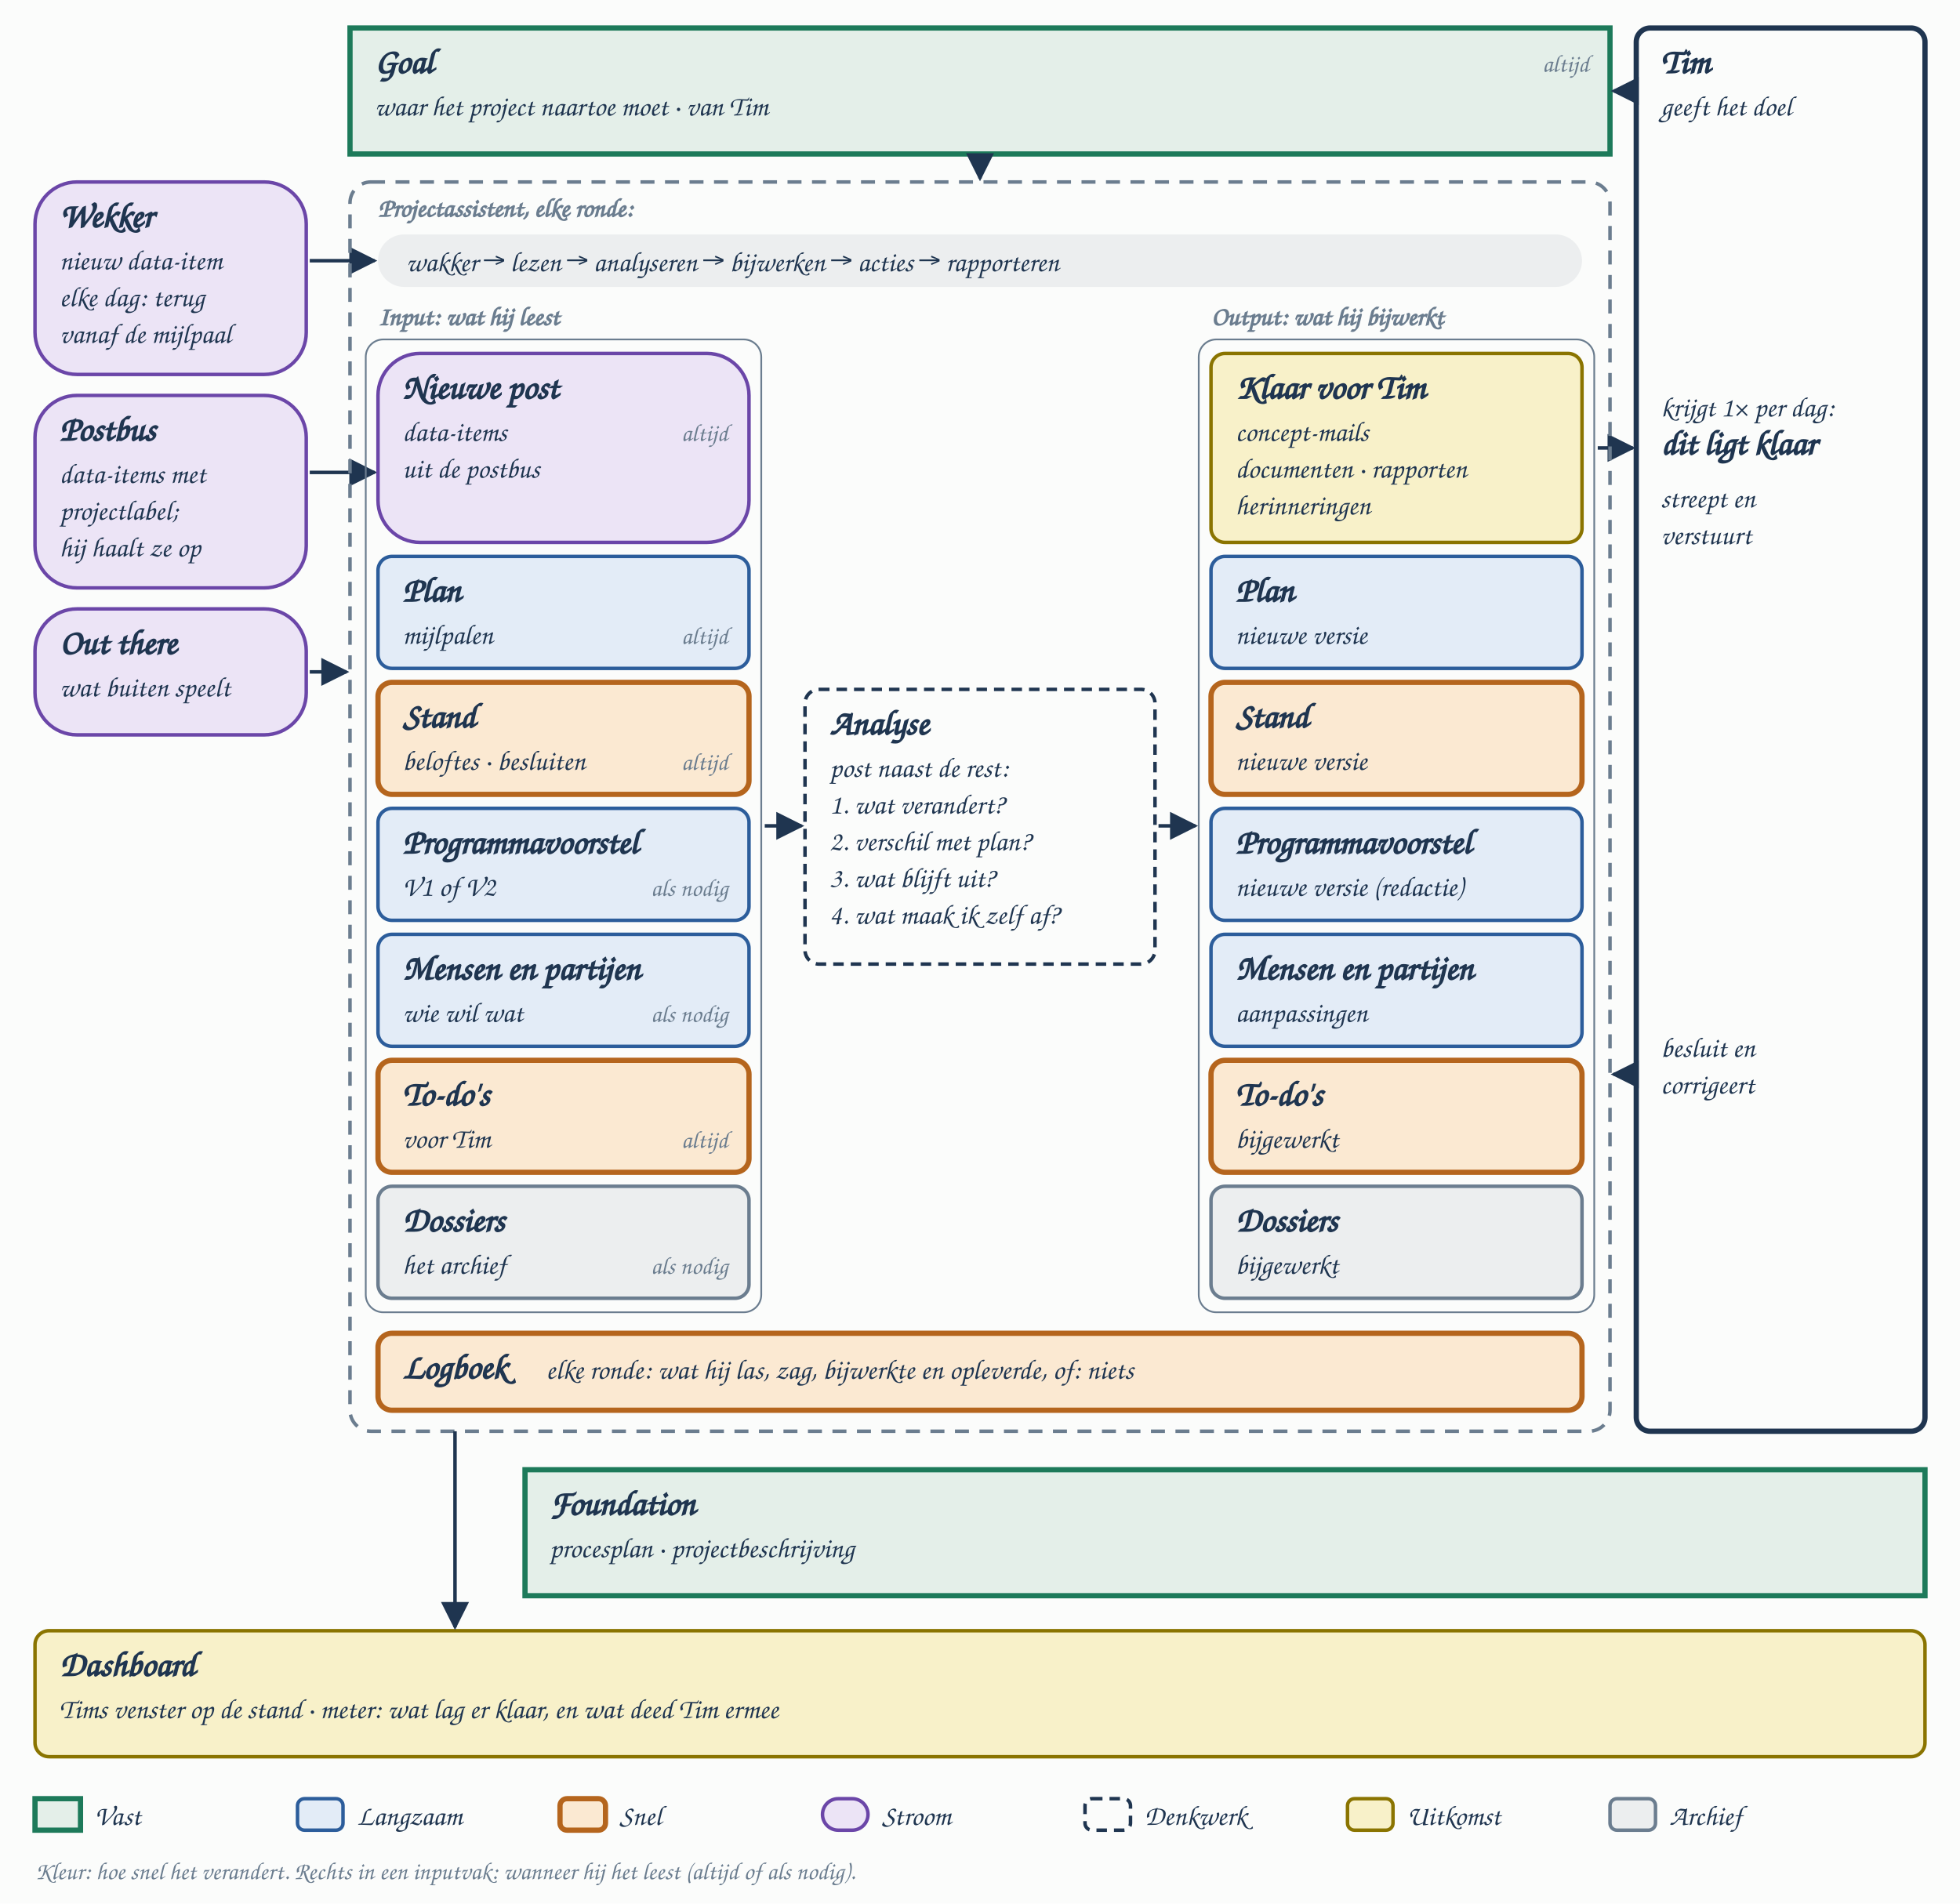
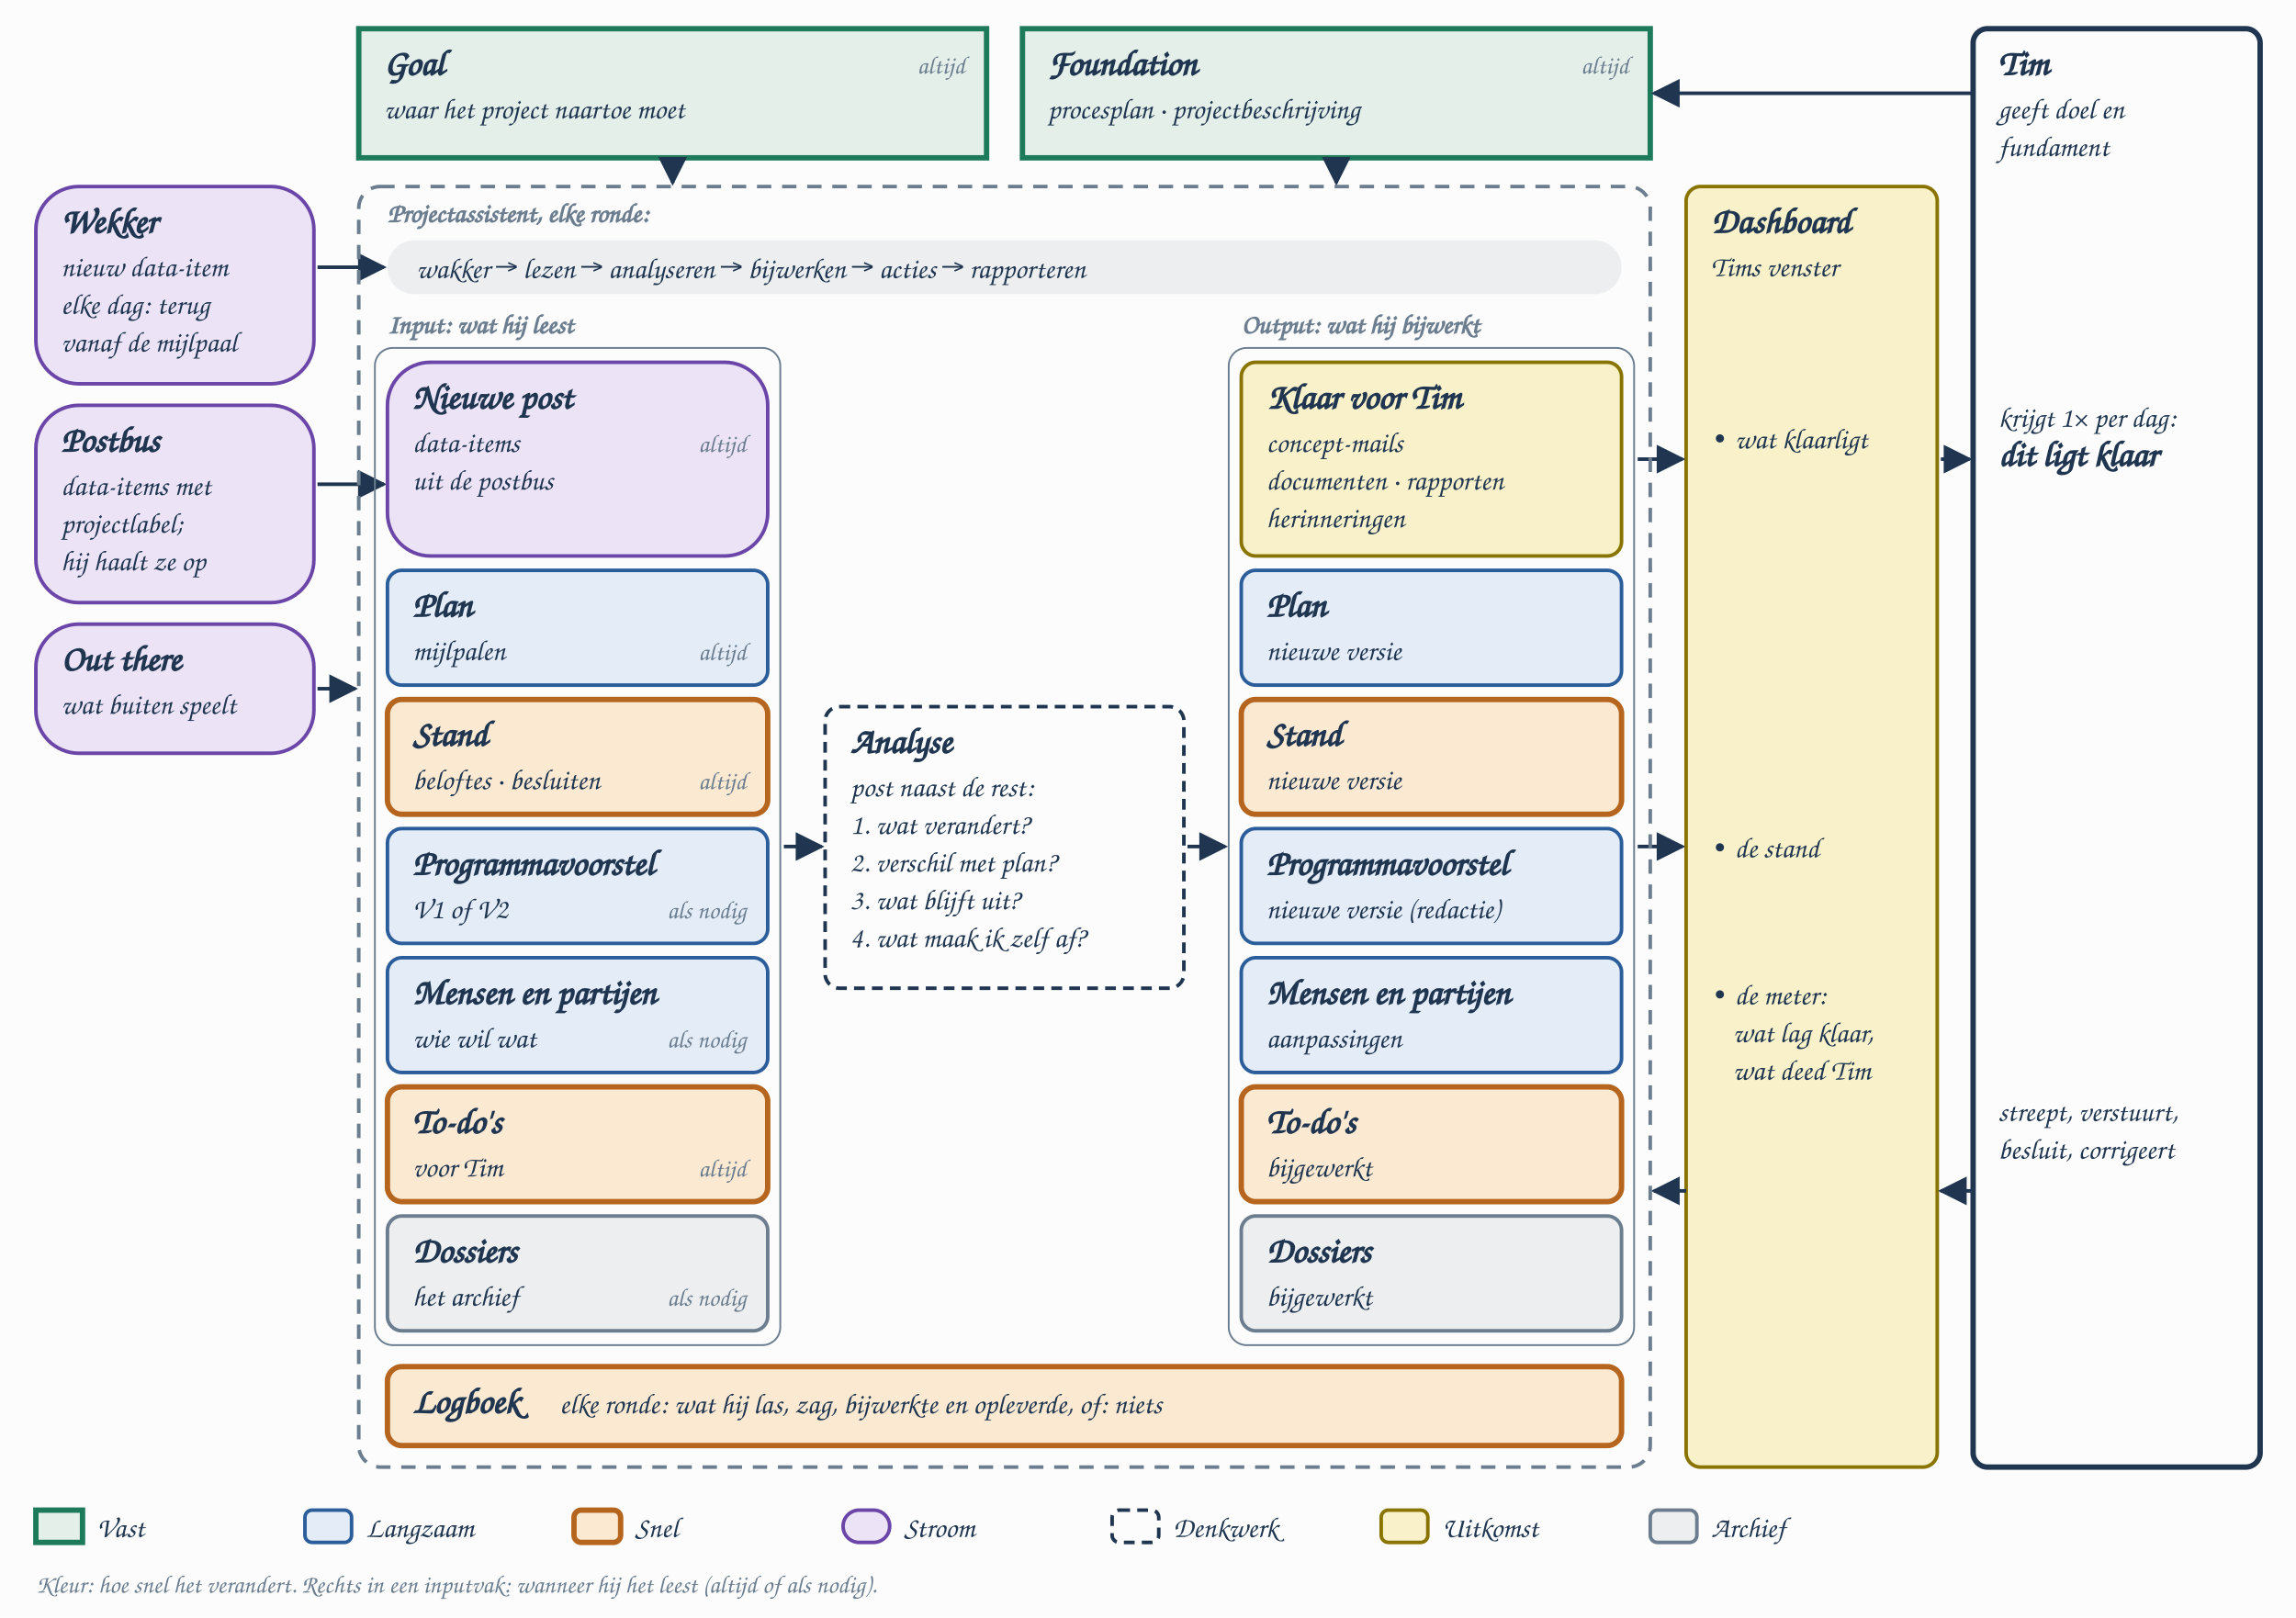
- <svg xmlns="http://www.w3.org/2000/svg" width="1120" height="1088" viewBox="0 0 1120 1088" role="img" aria-label="Containertekening van de projectassistent">
+ <svg xmlns="http://www.w3.org/2000/svg" width="1280" height="902" viewBox="0 0 1280 902" role="img" aria-label="Containertekening van de projectassistent">
  <style>text{fill:#1f3550;font-family:"Kalam","Comic Sans MS","Chalkboard SE",cursive}
.lbl{font-weight:700;font-size:20px}.sm{font-size:16px}.xs{font-size:14px;fill:#6b7d8f}
.clbl{font-size:15px;font-weight:700;fill:#6b7d8f}
.b{stroke-width:2}
.vast{fill:#e4efe9;stroke:#1d7a5a;stroke-width:3}
.slow{fill:#e3ecf7;stroke:#2c5d9b}
.fast{fill:#fbe9d2;stroke:#b5651d;stroke-width:3}
.flow{fill:#ece4f6;stroke:#6b46a8}
.think{fill:#fbfcfb;stroke:#1f3550;stroke-dasharray:6 4}
.out{fill:#f8f1c9;stroke:#8a7400}
.arch{fill:#eceeef;stroke:#6b7d8f}
.tim{fill:#fbfcfb;stroke:#1f3550;stroke-width:3}
.loop{fill:#eceeef}
.group{fill:none;stroke:#6b7d8f;stroke-width:1}
.container{fill:none;stroke:#6b7d8f;stroke-width:2;stroke-dasharray:8 6}
.arrow{stroke:#1f3550;stroke-width:2;fill:none;marker-end:url(#pijl)}.both{marker-start:url(#pijl)}.tip{fill:#1f3550}</style>
-   <rect width="1120" height="1088" fill="#fbfcfb" />
+   <rect width="1280" height="902" fill="#fbfcfb" />
  <defs>
    <marker id="pijl" viewBox="0 0 10 10" refX="9" refY="5" markerWidth="8" markerHeight="8" orient="auto-start-reverse">
      <path d="M0,0 L10,5 L0,10 z" class="tip" />
    </marker>
  </defs>
-   <rect class="b vast" x="200" y="16" width="720" height="72" rx="0" />
+   <rect class="b vast" x="200" y="16" width="350" height="72" rx="0" />
  <text class="lbl" x="214" y="42">Goal</text>
-   <text class="sm" x="214" y="66">waar het project naartoe moet · van Tim</text>
+   <text class="sm" x="214" y="66">waar het project naartoe moet</text>
+   <text class="xs" text-anchor="end" x="538" y="41">altijd</text>
+   <rect class="b vast" x="570" y="16" width="350" height="72" rx="0" />
+   <text class="lbl" x="584" y="42">Foundation</text>
+   <text class="sm" x="584" y="66">procesplan · projectbeschrijving</text>
  <text class="xs" text-anchor="end" x="908" y="41">altijd</text>
-   <path class="arrow" d="M560,88 L560,102" />
-   <rect class="b tim" x="935" y="16" width="165" height="802" rx="8" />
-   <text class="lbl" x="949" y="42">Tim</text>
-   <text class="sm" x="949" y="66">geeft het doel</text>
-   <path class="arrow" d="M935,52 L922,52" />
-   <text class="sm" x="949" y="238">krijgt 1× per dag:</text>
-   <text class="lbl" x="949" y="260">dit ligt klaar</text>
-   <text class="sm" x="949" y="290">streept en</text>
-   <text class="sm" x="949" y="311">verstuurt</text>
-   <path class="arrow" d="M913,256 L933,256" />
-   <text class="sm" x="949" y="604">besluit en</text>
-   <text class="sm" x="949" y="625">corrigeert</text>
-   <path class="arrow" d="M935,614 L922,614" />
+   <path class="arrow" d="M375,88 L375,102" />
+   <path class="arrow" d="M745,88 L745,102" />
+   <rect class="b out" x="940" y="104" width="140" height="714" rx="8" />
+   <text class="lbl" x="954" y="130">Dashboard</text>
+   <text class="sm" x="954" y="154">Tims venster</text>
+   <text class="sm" x="954" y="250">• wat klaarligt</text>
+   <text class="sm" x="954" y="478">• de stand</text>
+   <text class="sm" x="954" y="560">• de meter:</text>
+   <text class="sm" x="966" y="581">wat lag klaar,</text>
+   <text class="sm" x="966" y="602">wat deed Tim</text>
+   <path class="arrow" d="M913,256 L938,256" />
+   <path class="arrow" d="M913,472 L938,472" />
+   <rect class="b tim" x="1100" y="16" width="160" height="802" rx="8" />
+   <text class="lbl" x="1114" y="42">Tim</text>
+   <text class="sm" x="1114" y="66">geeft doel en</text>
+   <text class="sm" x="1114" y="87">fundament</text>
+   <path class="arrow" d="M1100,52 L922,52" />
+   <text class="sm" x="1114" y="238">krijgt 1× per dag:</text>
+   <text class="lbl" x="1114" y="260">dit ligt klaar</text>
+   <path class="arrow" d="M1082,256 L1098,256" />
+   <text class="sm" x="1114" y="625">streept, verstuurt,</text>
+   <text class="sm" x="1114" y="646">besluit, corrigeert</text>
+   <path class="arrow" d="M1100,664 L1082,664" />
+   <path class="arrow" d="M940,664 L922,664" />
  <rect class="b flow" x="20" y="104" width="155" height="110" rx="24" />
  <text class="lbl" x="34" y="130">Wekker</text>
  <text class="sm" x="34" y="154">nieuw data-item</text>
  <text class="sm" x="34" y="175">elke dag: terug</text>
  <text class="sm" x="34" y="196">vanaf de mijlpaal</text>
  <path class="arrow" d="M177,149 L214,149" />
  <rect class="b flow" x="20" y="226" width="155" height="110" rx="24" />
  <text class="lbl" x="34" y="252">Postbus</text>
  <text class="sm" x="34" y="276">data-items met</text>
  <text class="sm" x="34" y="297">projectlabel;</text>
  <text class="sm" x="34" y="318">hij haalt ze op</text>
  <path class="arrow" d="M177,270 L214,270" />
  <rect class="b flow" x="20" y="348" width="155" height="72" rx="24" />
  <text class="lbl" x="34" y="374">Out there</text>
  <text class="sm" x="34" y="398">wat buiten speelt</text>
  <path class="arrow" d="M177,384 L198,384" />
  <rect class="container" x="200" y="104" width="720" height="714" rx="12" />
  <text class="clbl" x="216" y="124">Projectassistent, elke ronde:</text>
  <rect class="loop" x="216" y="134" width="688" height="30" rx="15" />
  <text class="sm" x="232" y="155">wakker → lezen → analyseren → bijwerken → acties → rapporteren</text>
  <text class="clbl" x="216" y="186">Input: wat hij leest</text>
  <text class="clbl" x="692" y="186">Output: wat hij bijwerkt</text>
  <rect class="group" x="209" y="194" width="226" height="556" rx="10" />
  <rect class="group" x="685" y="194" width="226" height="556" rx="10" />
  <rect class="b slow" x="216" y="318" width="212" height="64" rx="8" />
  <text class="lbl" x="230" y="344">Plan</text>
  <text class="sm" x="230" y="368">mijlpalen</text>
  <text class="xs" text-anchor="end" x="416" y="368">altijd</text>
  <rect class="b slow" x="692" y="318" width="212" height="64" rx="8" />
  <text class="lbl" x="706" y="344">Plan</text>
  <text class="sm" x="706" y="368">nieuwe versie</text>
  <rect class="b fast" x="216" y="390" width="212" height="64" rx="8" />
  <text class="lbl" x="230" y="416">Stand</text>
  <text class="sm" x="230" y="440">beloftes · besluiten</text>
  <text class="xs" text-anchor="end" x="416" y="440">altijd</text>
  <rect class="b fast" x="692" y="390" width="212" height="64" rx="8" />
  <text class="lbl" x="706" y="416">Stand</text>
  <text class="sm" x="706" y="440">nieuwe versie</text>
  <rect class="b slow" x="216" y="462" width="212" height="64" rx="8" />
  <text class="lbl" x="230" y="488">Programmavoorstel</text>
  <text class="sm" x="230" y="512">V1 of V2</text>
  <text class="xs" text-anchor="end" x="416" y="512">als nodig</text>
  <rect class="b slow" x="692" y="462" width="212" height="64" rx="8" />
  <text class="lbl" x="706" y="488">Programmavoorstel</text>
  <text class="sm" x="706" y="512">nieuwe versie (redactie)</text>
  <rect class="b slow" x="216" y="534" width="212" height="64" rx="8" />
  <text class="lbl" x="230" y="560">Mensen en partijen</text>
  <text class="sm" x="230" y="584">wie wil wat</text>
  <text class="xs" text-anchor="end" x="416" y="584">als nodig</text>
  <rect class="b slow" x="692" y="534" width="212" height="64" rx="8" />
  <text class="lbl" x="706" y="560">Mensen en partijen</text>
  <text class="sm" x="706" y="584">aanpassingen</text>
  <rect class="b fast" x="216" y="606" width="212" height="64" rx="8" />
  <text class="lbl" x="230" y="632">To-do's</text>
  <text class="sm" x="230" y="656">voor Tim</text>
  <text class="xs" text-anchor="end" x="416" y="656">altijd</text>
  <rect class="b fast" x="692" y="606" width="212" height="64" rx="8" />
  <text class="lbl" x="706" y="632">To-do's</text>
  <text class="sm" x="706" y="656">bijgewerkt</text>
  <rect class="b arch" x="216" y="678" width="212" height="64" rx="8" />
  <text class="lbl" x="230" y="704">Dossiers</text>
  <text class="sm" x="230" y="728">het archief</text>
  <text class="xs" text-anchor="end" x="416" y="728">als nodig</text>
  <rect class="b arch" x="692" y="678" width="212" height="64" rx="8" />
  <text class="lbl" x="706" y="704">Dossiers</text>
  <text class="sm" x="706" y="728">bijgewerkt</text>
  <rect class="b flow" x="216" y="202" width="212" height="108" rx="24" />
  <text class="lbl" x="230" y="228">Nieuwe post</text>
  <text class="sm" x="230" y="252">data-items</text>
  <text class="sm" x="230" y="273">uit de postbus</text>
  <text class="xs" text-anchor="end" x="416" y="252">altijd</text>
  <rect class="b out" x="692" y="202" width="212" height="108" rx="8" />
  <text class="lbl" x="706" y="228">Klaar voor Tim</text>
  <text class="sm" x="706" y="252">concept-mails</text>
  <text class="sm" x="706" y="273">documenten · rapporten</text>
  <text class="sm" x="706" y="294">herinneringen</text>
  <rect class="b think" x="460" y="394" width="200" height="157" rx="8" />
  <text class="lbl" x="474" y="420">Analyse</text>
  <text class="sm" x="474" y="444">post naast de rest:</text>
  <text class="sm" x="474" y="465">1. wat verandert?</text>
  <text class="sm" x="474" y="486">2. verschil met plan?</text>
  <text class="sm" x="474" y="507">3. wat blijft uit?</text>
  <text class="sm" x="474" y="528">4. wat maak ik zelf af?</text>
  <path class="arrow" d="M437,472 L458,472" />
  <path class="arrow" d="M662,472 L683,472" />
  <rect class="b fast" x="216" y="762" width="688" height="44" rx="8" />
  <text class="lbl" x="230" y="788">Logboek</text>
  <text class="sm" x="312" y="788">elke ronde: wat hij las, zag, bijwerkte en opleverde, of: niets</text>
-   <rect class="b vast" x="300" y="840" width="800" height="72" rx="0" />
-   <text class="lbl" x="314" y="866">Foundation</text>
-   <text class="sm" x="314" y="890">procesplan · projectbeschrijving</text>
-   <rect class="b out" x="20" y="932" width="1080" height="72" rx="8" />
-   <text class="lbl" x="34" y="958">Dashboard</text>
-   <text class="sm" x="34" y="982">Tims venster op de stand · meter: wat lag er klaar, en wat deed Tim ermee</text>
-   <path class="arrow" d="M260,818 L260,930" />
-   <rect class="b vast" x="20" y="1028" width="26" height="18" rx="0" />
-   <text class="sm" x="54" y="1043">Vast</text>
-   <rect class="b slow" x="170" y="1028" width="26" height="18" rx="4" />
-   <text class="sm" x="204" y="1043">Langzaam</text>
-   <rect class="b fast" x="320" y="1028" width="26" height="18" rx="4" />
-   <text class="sm" x="354" y="1043">Snel</text>
-   <rect class="b flow" x="470" y="1028" width="26" height="18" rx="9" />
-   <text class="sm" x="504" y="1043">Stroom</text>
-   <rect class="b think" x="620" y="1028" width="26" height="18" rx="4" />
-   <text class="sm" x="654" y="1043">Denkwerk</text>
-   <rect class="b out" x="770" y="1028" width="26" height="18" rx="4" />
-   <text class="sm" x="804" y="1043">Uitkomst</text>
-   <rect class="b arch" x="920" y="1028" width="26" height="18" rx="4" />
-   <text class="sm" x="954" y="1043">Archief</text>
-   <text class="xs" x="20" y="1074">Kleur: hoe snel het verandert. Rechts in een inputvak: wanneer hij het leest (altijd of als nodig).</text>
+   <rect class="b vast" x="20" y="842" width="26" height="18" rx="0" />
+   <text class="sm" x="54" y="857">Vast</text>
+   <rect class="b slow" x="170" y="842" width="26" height="18" rx="4" />
+   <text class="sm" x="204" y="857">Langzaam</text>
+   <rect class="b fast" x="320" y="842" width="26" height="18" rx="4" />
+   <text class="sm" x="354" y="857">Snel</text>
+   <rect class="b flow" x="470" y="842" width="26" height="18" rx="9" />
+   <text class="sm" x="504" y="857">Stroom</text>
+   <rect class="b think" x="620" y="842" width="26" height="18" rx="4" />
+   <text class="sm" x="654" y="857">Denkwerk</text>
+   <rect class="b out" x="770" y="842" width="26" height="18" rx="4" />
+   <text class="sm" x="804" y="857">Uitkomst</text>
+   <rect class="b arch" x="920" y="842" width="26" height="18" rx="4" />
+   <text class="sm" x="954" y="857">Archief</text>
+   <text class="xs" x="20" y="888">Kleur: hoe snel het verandert. Rechts in een inputvak: wanneer hij het leest (altijd of als nodig).</text>
</svg>
